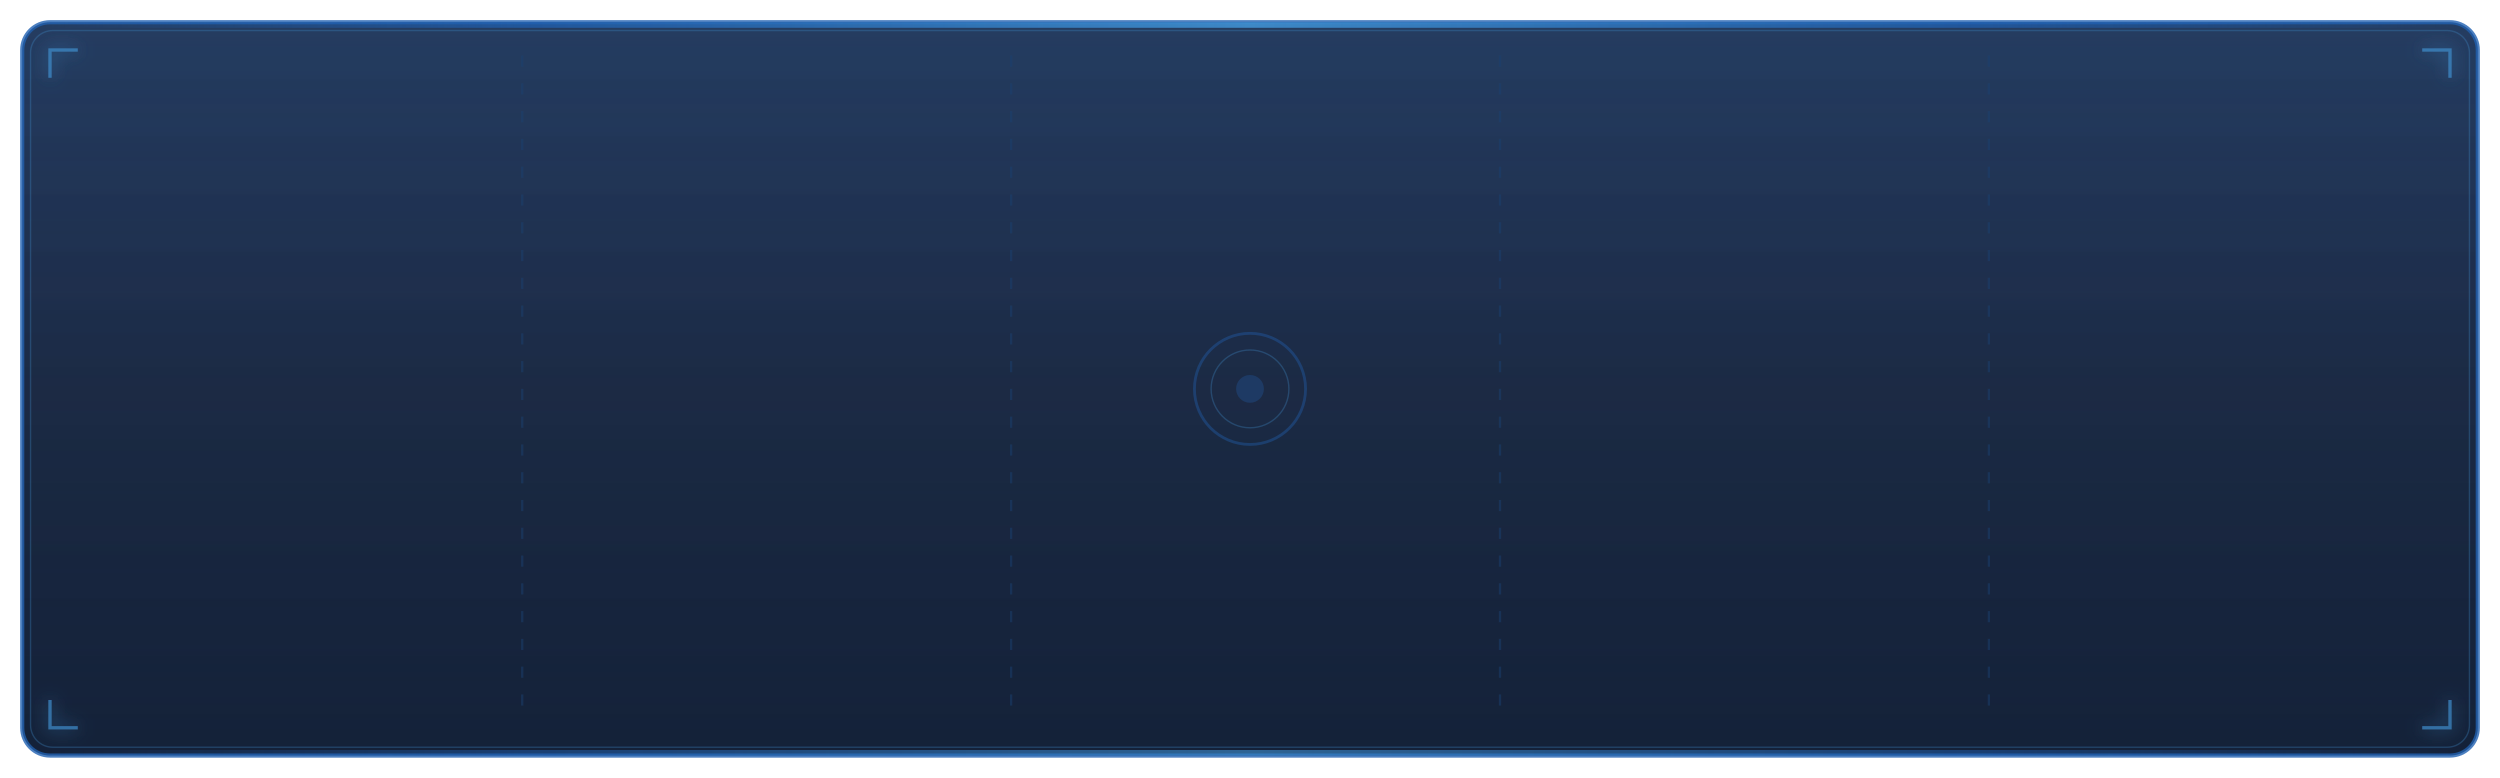
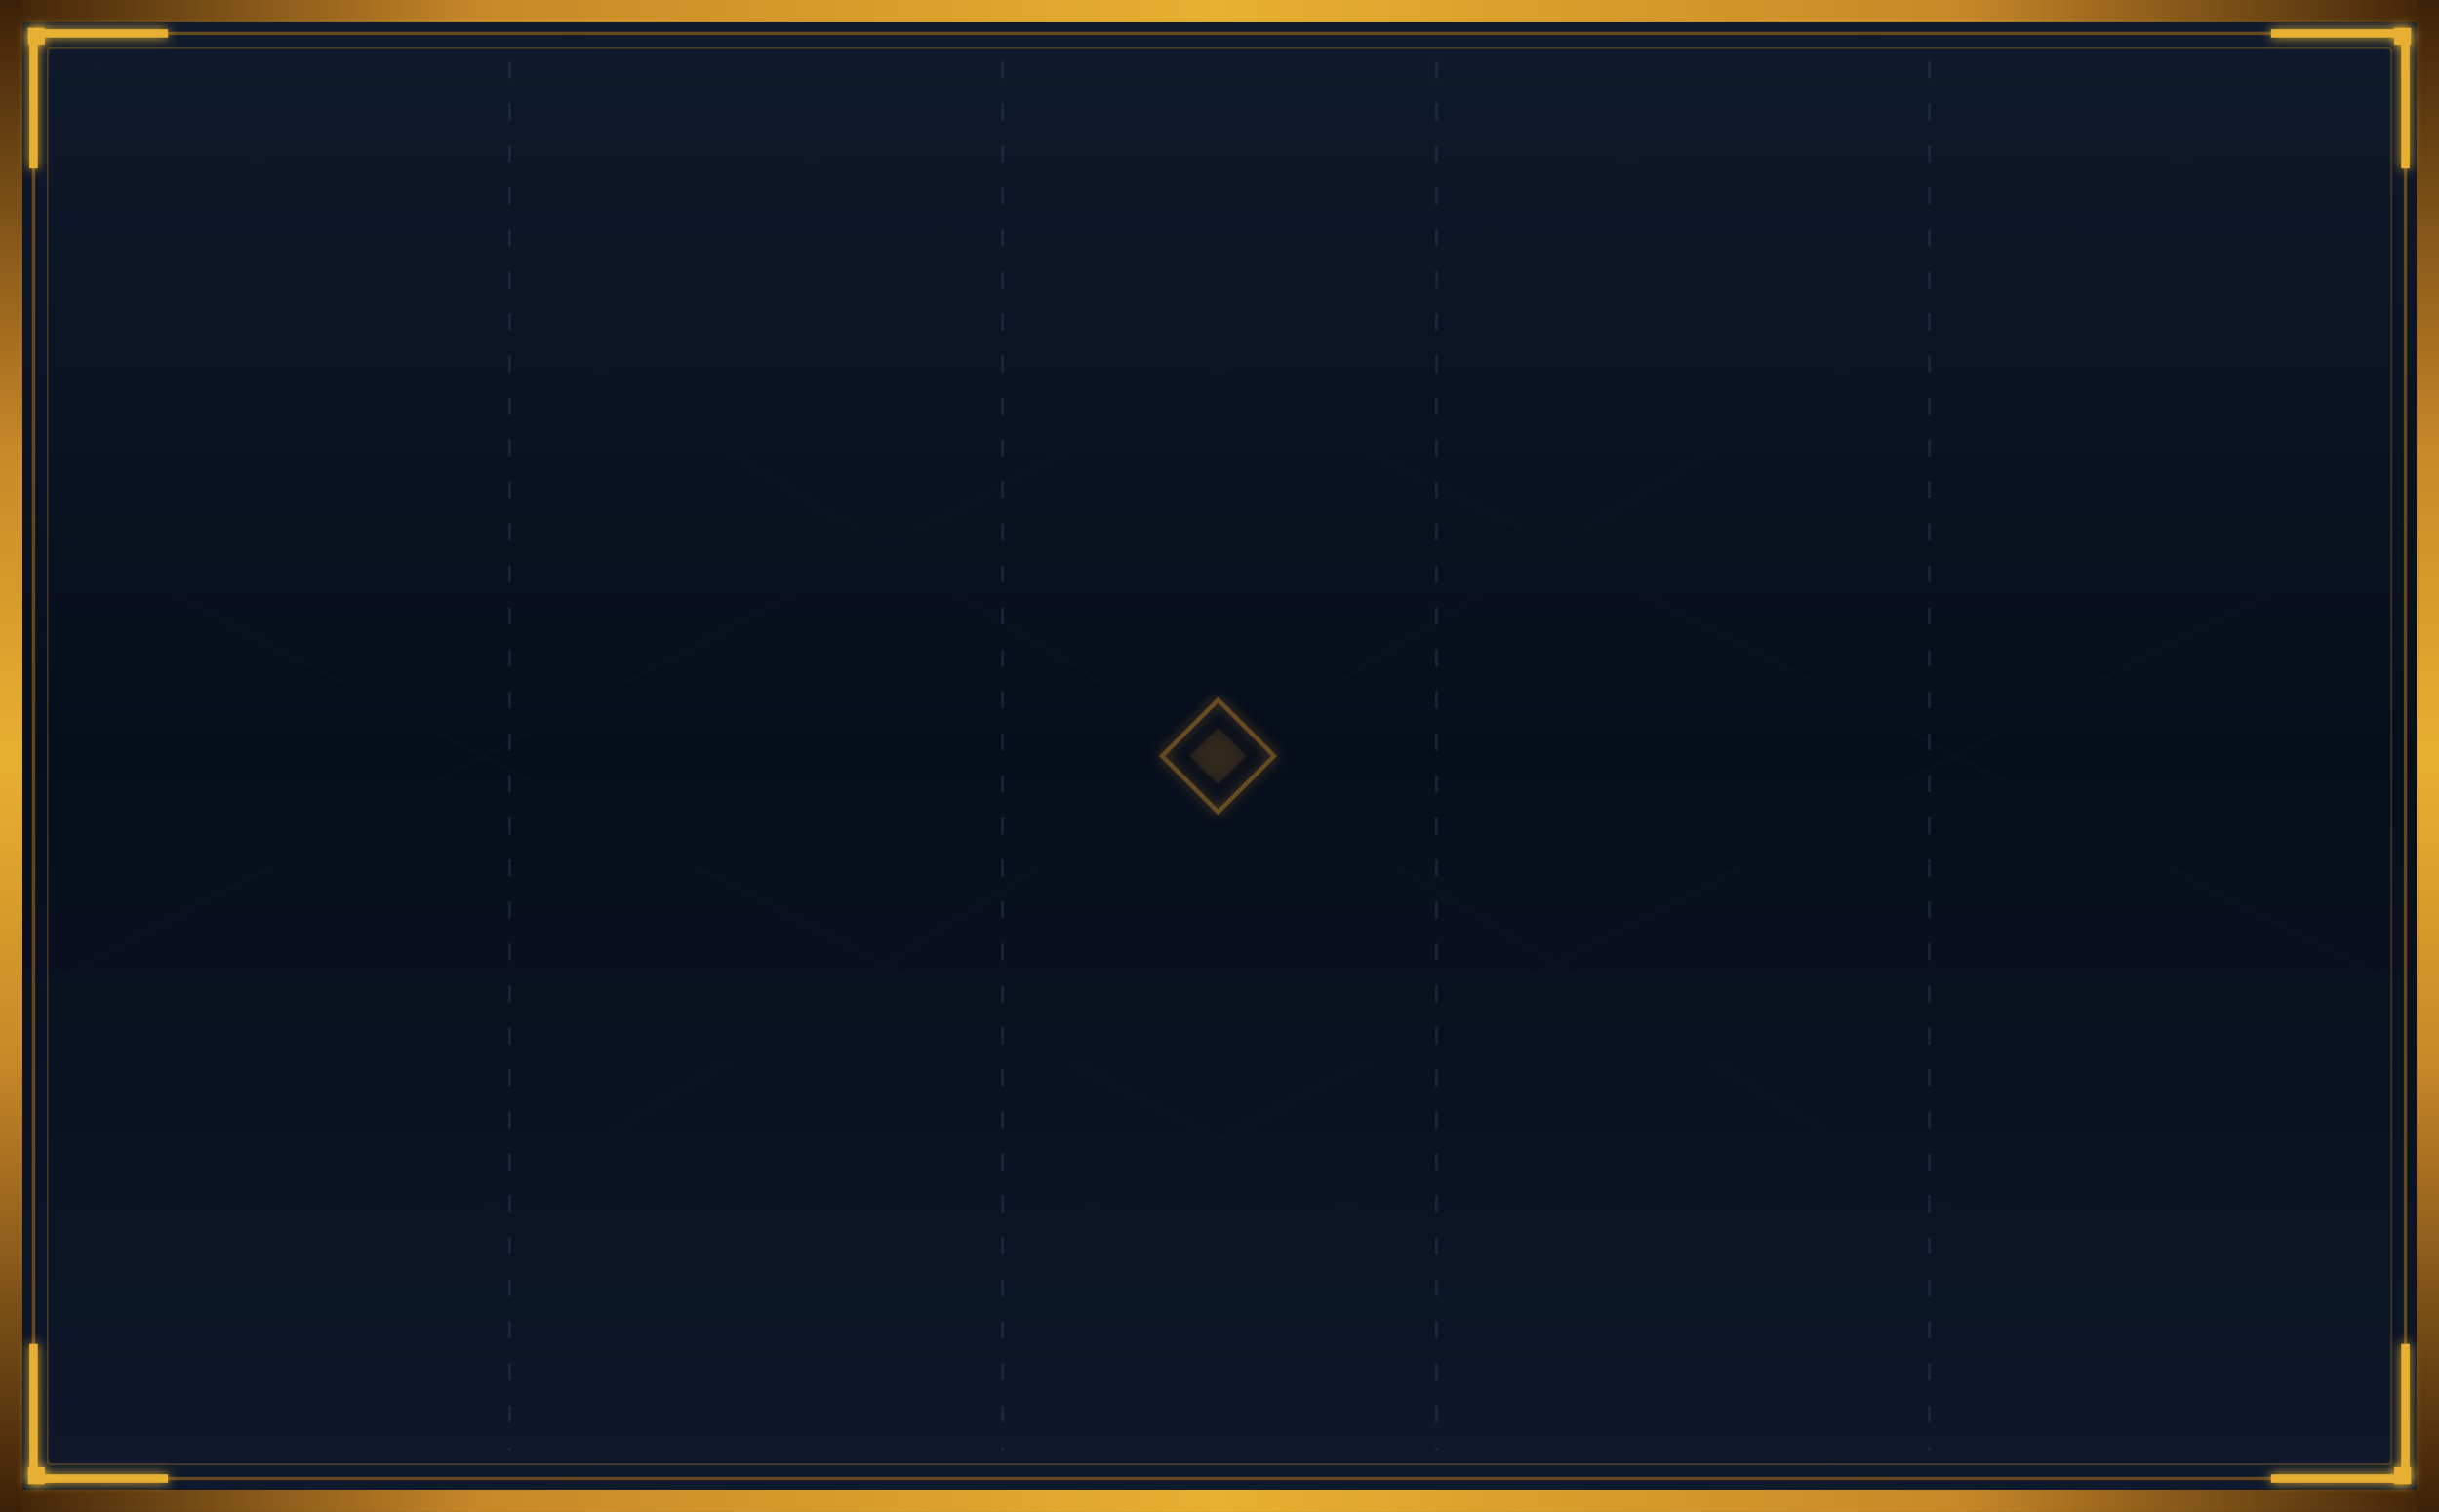
- <svg xmlns="http://www.w3.org/2000/svg" width="900" height="280" viewBox="0 0 900 280">
+ <svg xmlns="http://www.w3.org/2000/svg" width="871" height="540" viewBox="0 0 871 540">
  <defs>
-     <linearGradient id="bfBg" x1="0" y1="0" x2="0" y2="1">
-       <stop offset="0%" stop-color="#0d2040" stop-opacity="0.9" />
-       <stop offset="100%" stop-color="#060f20" stop-opacity="0.95" />
+     <linearGradient id="bg" x1="0" y1="0" x2="0" y2="1">
+       <stop offset="0%" stop-color="#0c1422" />
+       <stop offset="50%" stop-color="#070d1a" />
+       <stop offset="100%" stop-color="#0a1220" />
    </linearGradient>
-     <linearGradient id="bfEdge" x1="0" y1="0" x2="1" y2="0">
-       <stop offset="0%" stop-color="#2060b0" stop-opacity="0" />
-       <stop offset="20%" stop-color="#2060b0" stop-opacity="0.8" />
-       <stop offset="50%" stop-color="#4090d0" stop-opacity="1" />
-       <stop offset="80%" stop-color="#2060b0" stop-opacity="0.8" />
-       <stop offset="100%" stop-color="#2060b0" stop-opacity="0" />
+     <linearGradient id="bH" x1="0" y1="0" x2="1" y2="0">
+       <stop offset="0%" stop-color="#3a2008" />
+       <stop offset="20%" stop-color="#c88828" />
+       <stop offset="50%" stop-color="#e8b030" />
+       <stop offset="80%" stop-color="#c88828" />
+       <stop offset="100%" stop-color="#3a2008" />
    </linearGradient>
-     <linearGradient id="innerGlow" x1="0" y1="0" x2="0" y2="1">
-       <stop offset="0%" stop-color="#2060b0" stop-opacity="0.15" />
-       <stop offset="50%" stop-color="#1040a0" stop-opacity="0.05" />
-       <stop offset="100%" stop-color="#2060b0" stop-opacity="0.1" />
+     <linearGradient id="bV" x1="0" y1="0" x2="0" y2="1">
+       <stop offset="0%" stop-color="#3a2008" />
+       <stop offset="30%" stop-color="#c88828" />
+       <stop offset="50%" stop-color="#e8b030" />
+       <stop offset="70%" stop-color="#c88828" />
+       <stop offset="100%" stop-color="#3a2008" />
    </linearGradient>
-     <filter id="glow">
-       <feGaussianBlur stdDeviation="3" result="b" />
+     <linearGradient id="ig" x1="0" y1="0" x2="0" y2="1">
+       <stop offset="0%" stop-color="#1a2e50" stop-opacity="0.25" />
+       <stop offset="50%" stop-color="#0a1428" stop-opacity="0.08" />
+       <stop offset="100%" stop-color="#1a2e50" stop-opacity="0.25" />
+     </linearGradient>
+     <filter id="g">
+       <feGaussianBlur stdDeviation="2" result="b" />
      <feMerge>
        <feMergeNode in="b" />
        <feMergeNode in="SourceGraphic" />
      </feMerge>
    </filter>
  </defs>
-   <rect x="8" y="8" width="884" height="264" rx="10" fill="url(#bfBg)" />
-   <rect x="8" y="8" width="884" height="264" rx="10" fill="url(#innerGlow)" />
-   <rect x="8" y="8" width="884" height="264" rx="10" fill="none" stroke="#2060b0" stroke-width="1.5" opacity="0.8" />
-   <rect x="11" y="11" width="878" height="258" rx="8" fill="none" stroke="#4090d0" stroke-width="0.5" opacity="0.3" />
-   <rect x="8" y="8" width="884" height="2" rx="1" fill="url(#bfEdge)" opacity="0.9" />
-   <rect x="8" y="270" width="884" height="2" rx="1" fill="url(#bfEdge)" opacity="0.6" />
-   <g stroke="#1a4070" stroke-width="0.8" stroke-dasharray="4,6" opacity="0.5">
-     <line x1="188" y1="20" x2="188" y2="260" />
-     <line x1="364" y1="20" x2="364" y2="260" />
-     <line x1="540" y1="20" x2="540" y2="260" />
-     <line x1="716" y1="20" x2="716" y2="260" />
+   <rect width="871" height="540" fill="url(#bg)" />
+   <rect width="871" height="540" fill="url(#ig)" />
+   <g stroke="#0e1828" stroke-width="1" opacity="0.25">
+     <line x1="0" y1="0" x2="871" y2="540" />
+     <line x1="0" y1="180" x2="691" y2="540" />
+     <line x1="180" y1="0" x2="871" y2="360" />
+     <line x1="871" y1="0" x2="0" y2="540" />
+     <line x1="691" y1="0" x2="0" y2="360" />
+     <line x1="871" y1="180" x2="180" y2="540" />
  </g>
-   <g fill="none" stroke="#4090d0" stroke-width="1.2" opacity="0.7" filter="url(#glow)">
-     <path d="M18,28 L18,18 L28,18" />
-     <path d="M882,28 L882,18 L872,18" />
-     <path d="M18,252 L18,262 L28,262" />
-     <path d="M882,252 L882,262 L872,262" />
+   <rect x="0" y="0" width="871" height="8" fill="url(#bH)" />
+   <rect x="0" y="532" width="871" height="8" fill="url(#bH)" />
+   <rect x="0" y="0" width="8" height="540" fill="url(#bV)" />
+   <rect x="863" y="0" width="8" height="540" fill="url(#bV)" />
+   <rect x="12" y="12" width="847" height="516" rx="2" fill="none" stroke="#8a5c18" stroke-width="1.2" opacity="0.7" />
+   <rect x="17" y="17" width="837" height="506" rx="1" fill="none" stroke="#c88828" stroke-width="0.6" opacity="0.3" />
+   <g stroke="#e8b030" stroke-width="3" fill="none" filter="url(#g)">
+     <path d="M12,60 L12,12 L60,12" />
+     <path d="M811,12 L859,12 L859,60" />
+     <path d="M12,480 L12,528 L60,528" />
+     <path d="M811,528 L859,528 L859,480" />
  </g>
-   <circle cx="450" cy="140" r="20" fill="none" stroke="#2060b0" stroke-width="1" opacity="0.4" />
-   <circle cx="450" cy="140" r="14" fill="none" stroke="#4090d0" stroke-width="0.5" opacity="0.3" />
-   <circle cx="450" cy="140" r="5" fill="#2060b0" opacity="0.3" />
+   <g fill="#e8b030" filter="url(#g)">
+     <rect x="10" y="10" width="6" height="6" />
+     <rect x="855" y="10" width="6" height="6" />
+     <rect x="10" y="524" width="6" height="6" />
+     <rect x="855" y="524" width="6" height="6" />
+   </g>
+   <g stroke="#2a3c58" stroke-width="1" stroke-dasharray="6,9" opacity="0.45">
+     <line x1="182" y1="22" x2="182" y2="518" />
+     <line x1="358" y1="22" x2="358" y2="518" />
+     <line x1="513" y1="22" x2="513" y2="518" />
+     <line x1="689" y1="22" x2="689" y2="518" />
+   </g>
+   <g filter="url(#g)" opacity="0.5">
+     <polygon points="435,250 455,270 435,290 415,270" fill="none" stroke="#c88828" stroke-width="1.5" />
+     <polygon points="435,260 445,270 435,280 425,270" fill="#8a5c18" opacity="0.4" />
+   </g>
</svg>
